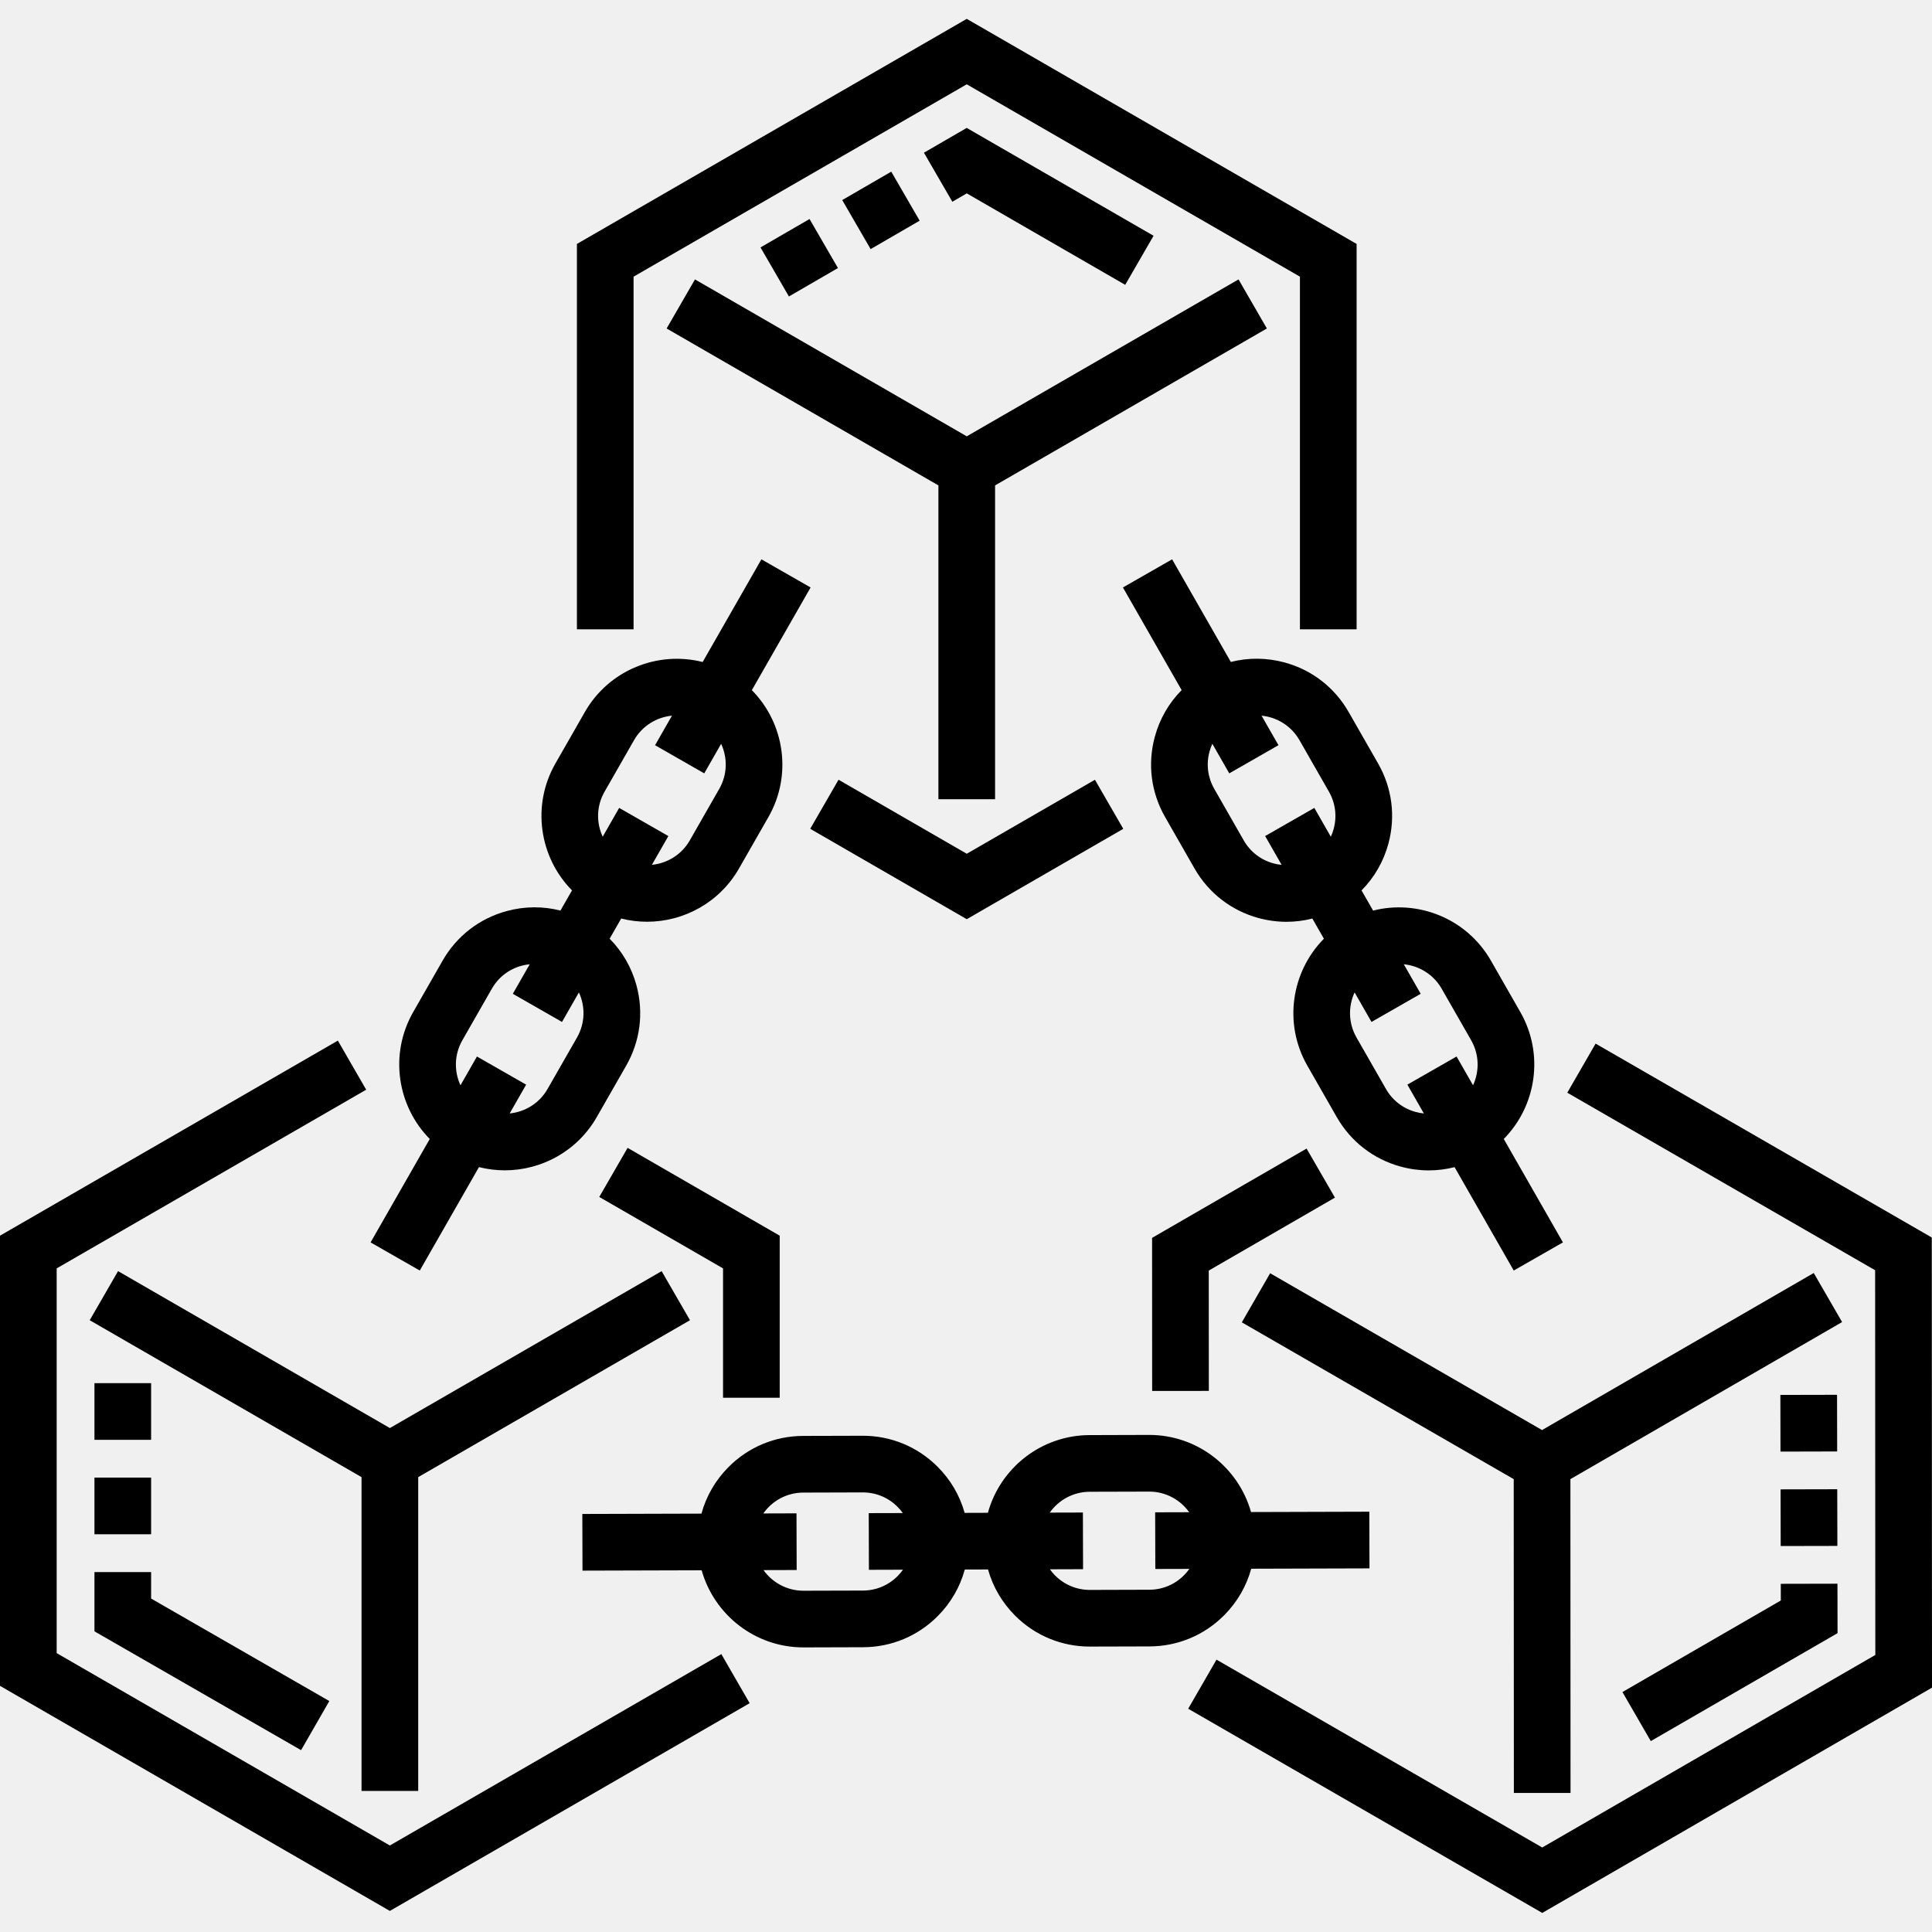
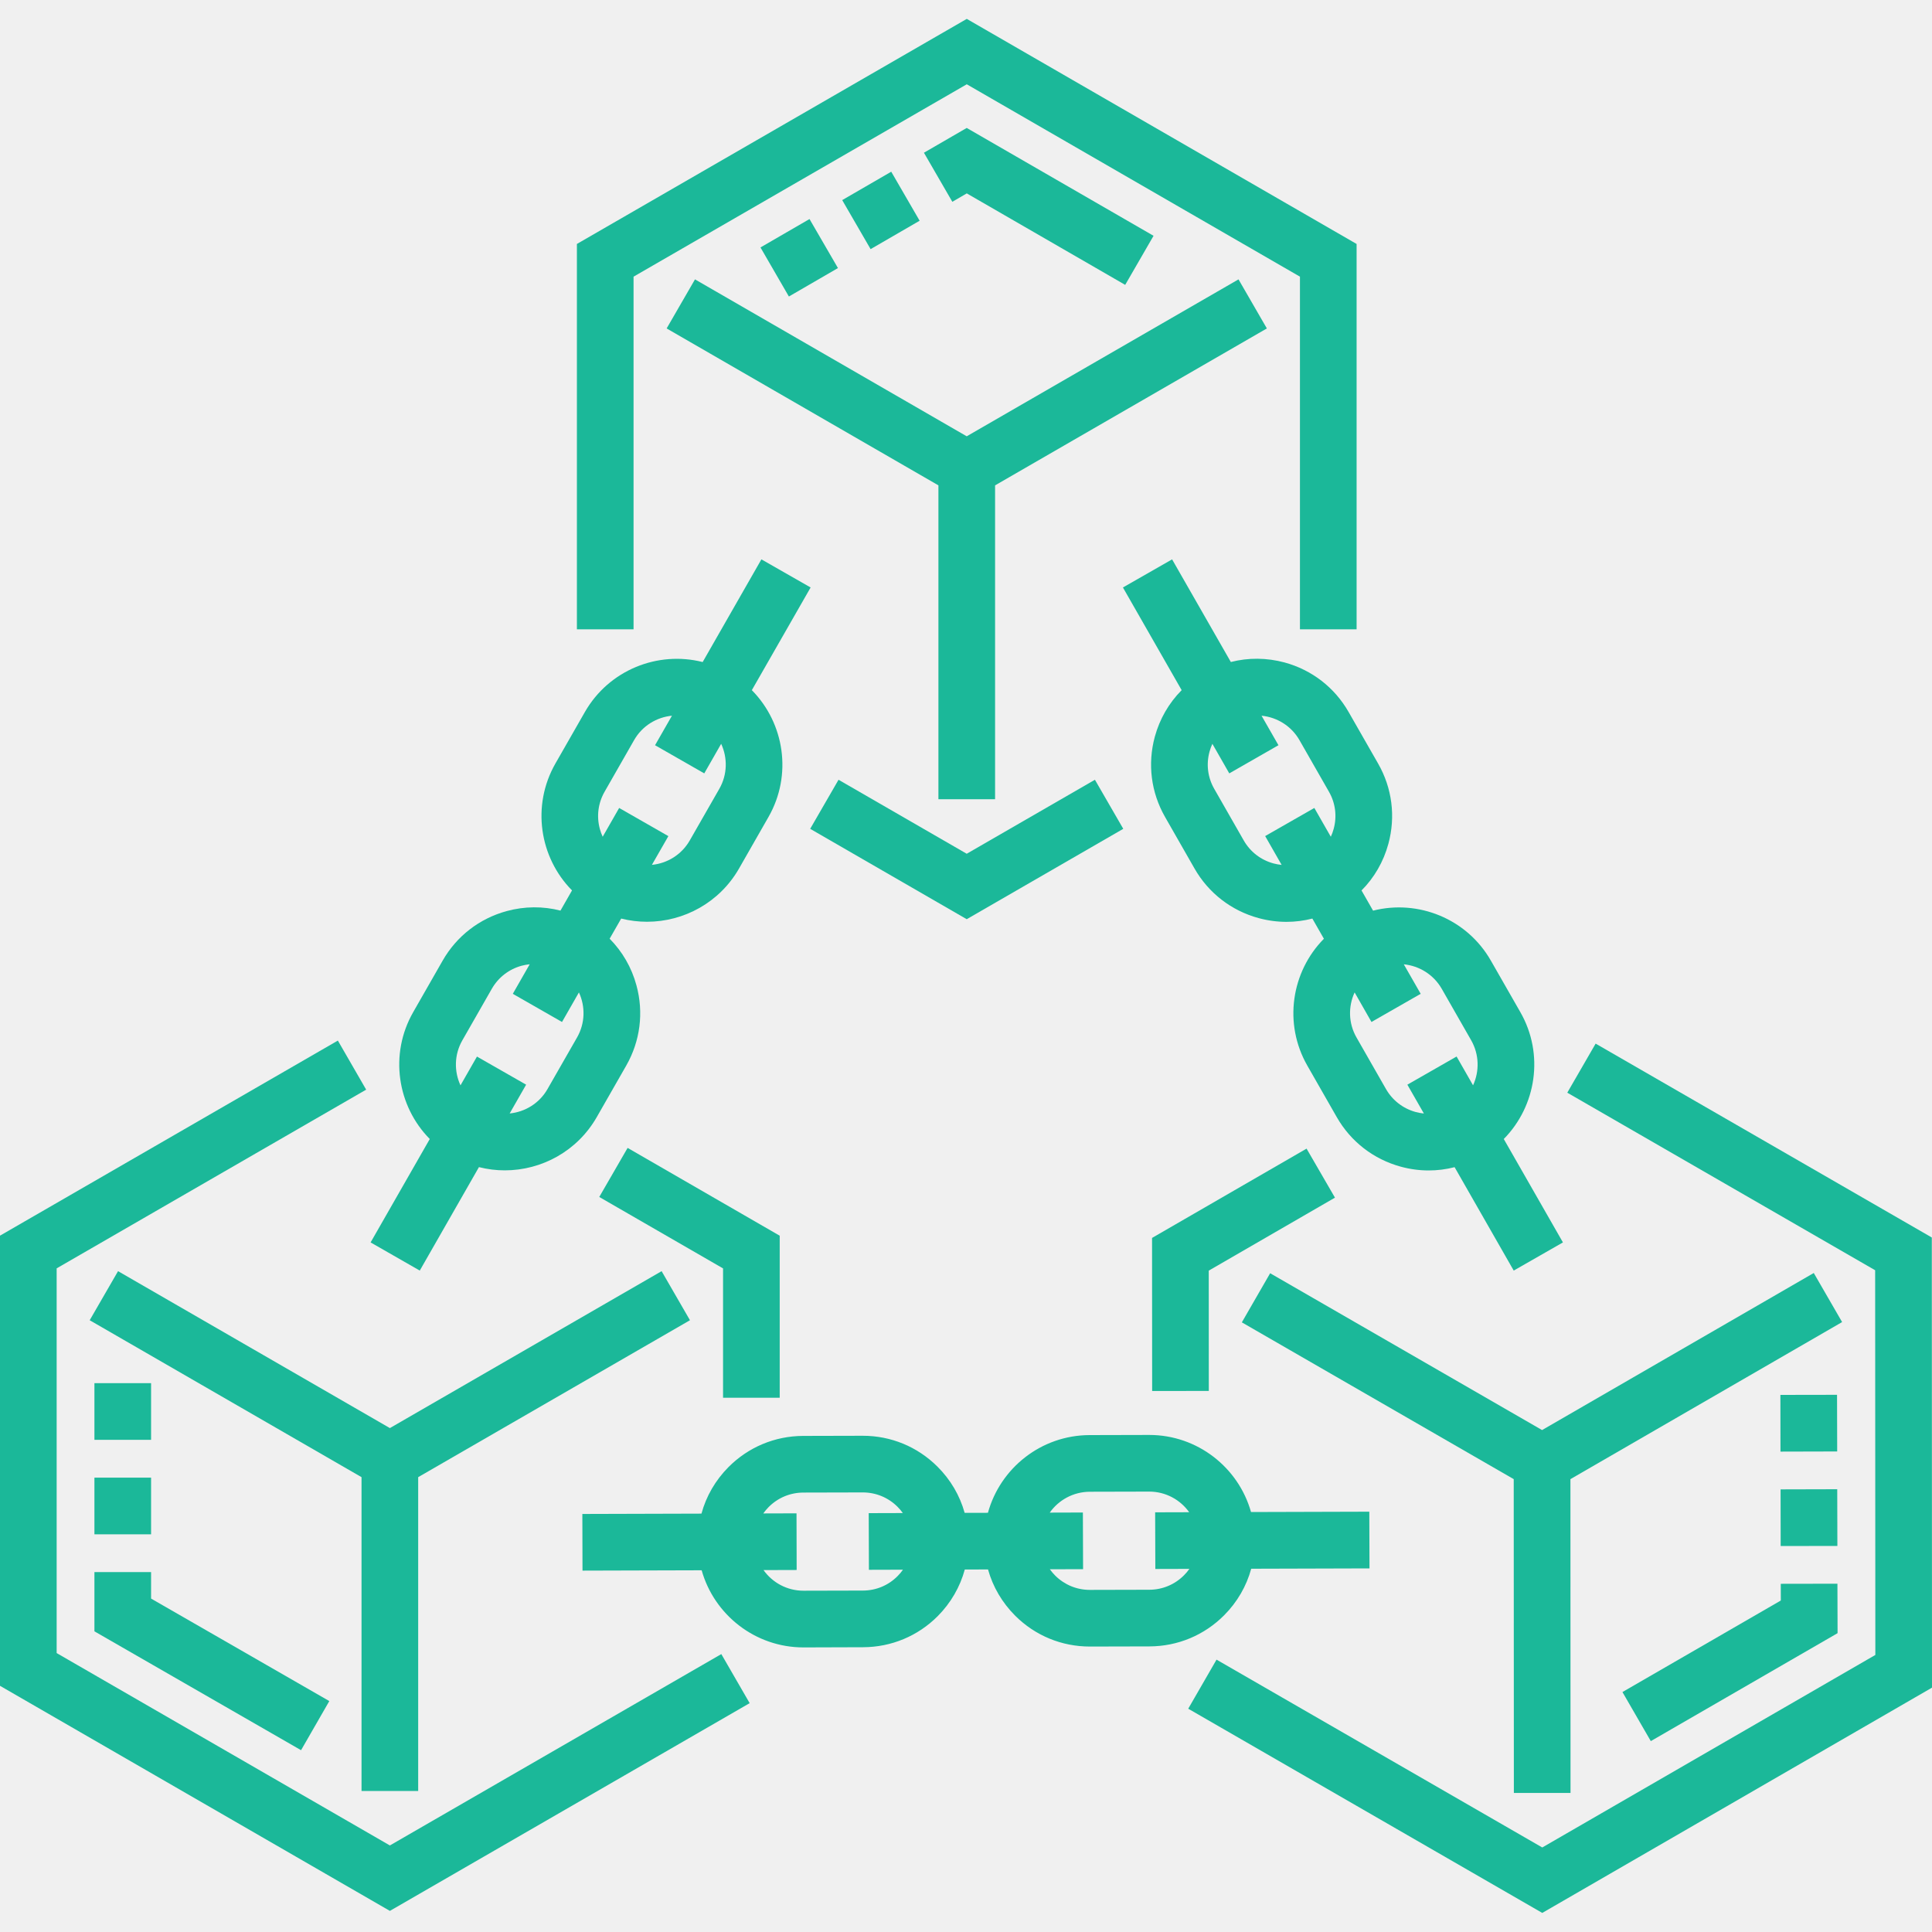
- <svg xmlns="http://www.w3.org/2000/svg" height="512pt" viewBox="0 -5 512 512" width="512pt">
-   <path d="m340.438 170.562c-4.738-1.289-9.621-1.32-14.254-.137l-15.562-27.199-13.035 7.457 15.562 27.203c-3.367 3.391-5.82 7.617-7.109 12.355-1.965 7.223-1 14.777 2.719 21.273l7.809 13.652c3.715 6.496 9.742 11.156 16.965 13.125 2.445.664 4.934.996 7.402.996 2.312 0 4.609-.293 6.852-.863l3.062 5.348c-8.625 8.727-10.781 22.469-4.398 33.625l7.809 13.652c3.719 6.496 9.742 11.156 16.965 13.121 2.445.668 4.934.996 7.402.996 2.312 0 4.613-.289 6.852-.863l15.676 27.402 13.039-7.457-15.684-27.41c8.625-8.723 10.781-22.469 4.398-33.621l-7.809-13.652c-6.383-11.156-19.324-16.262-31.215-13.25l-3.062-5.348c3.371-3.395 5.82-7.617 7.109-12.355 1.965-7.223 1-14.781-2.719-21.277l-7.809-13.648c-3.715-6.5-9.742-11.16-16.965-13.125zm41.621 86.461 7.812 13.652c2.172 3.797 2.211 8.242.5 11.938l-4.367-7.629-13.035 7.457 4.371 7.637c-.727-.07-1.453-.203-2.172-.398-3.352-.91-6.148-3.074-7.875-6.09l-7.809-13.648c-2.172-3.801-2.215-8.246-.5-11.941l4.477 7.824 13.039-7.457-4.48-7.828c4.055.398 7.867 2.688 10.039 6.484zm-33.746-47.918-13.035 7.457 4.367 7.637c-.727-.07-1.453-.203-2.172-.398-3.352-.914-6.148-3.074-7.871-6.09l-7.809-13.652c-1.727-3.016-2.176-6.523-1.262-9.875.195-.719.449-1.41.754-2.074l4.484 7.836 13.035-7.461-4.477-7.824c4.055.395 7.867 2.684 10.039 6.48l7.809 13.652c1.727 3.016 2.176 6.52 1.262 9.875-.195.719-.449 1.41-.754 2.074zm0 0" />
-   <path d="m111.246 331.707 15.684-27.41c2.258.57 4.559.852 6.844.852 9.73 0 19.199-5.066 24.367-14.102l7.812-13.648c3.715-6.496 4.68-14.055 2.715-21.277-1.289-4.738-3.742-8.961-7.109-12.355l3.062-5.348c2.262.57 4.559.852 6.844.852 9.73 0 19.199-5.066 24.371-14.102l7.809-13.652c6.383-11.152 4.227-24.895-4.398-33.621l15.57-27.211-13.035-7.457-15.57 27.211c-11.891-3.016-24.832 2.094-31.215 13.246l-7.809 13.652c-6.383 11.156-4.227 24.898 4.398 33.621l-3.062 5.352c-4.633-1.184-9.516-1.156-14.254.133-7.223 1.965-13.246 6.625-16.965 13.121l-7.809 13.652c-6.383 11.156-4.227 24.898 4.395 33.625l-15.68 27.406zm47.715-117.039c-.91-3.355-.465-6.859 1.262-9.875l7.809-13.652c2.172-3.797 5.984-6.082 10.043-6.48l-4.477 7.828 13.035 7.457 4.477-7.828c1.715 3.699 1.676 8.145-.5 11.941l-7.809 13.652c-2.176 3.797-5.984 6.086-10.043 6.48l4.363-7.625-13.035-7.461-4.367 7.637c-.309-.664-.562-1.355-.758-2.074zm-36.43 56.008 7.809-13.652c1.727-3.016 4.52-5.18 7.871-6.09.719-.195 1.445-.328 2.172-.398l-4.48 7.832 13.035 7.457 4.477-7.824c1.715 3.695 1.676 8.141-.496 11.941l-7.812 13.648c-2.172 3.801-5.984 6.086-10.039 6.484l4.363-7.629-13.035-7.457-4.363 7.629c-1.715-3.699-1.676-8.145.5-11.941zm0 0" />
-   <path d="m331.586 410.727 31.34-.09-.043-15.02-31.352.09c-3.316-11.781-14.16-20.438-26.977-20.438h-.082l-15.727.047c-12.852.035-23.688 8.766-26.941 20.59l-6.164.02c-1.285-4.605-3.746-8.824-7.23-12.285-5.289-5.258-12.301-8.152-19.758-8.152h-.082l-15.727.043c-7.484.023-14.512 2.957-19.789 8.266-3.465 3.484-5.902 7.715-7.16 12.328l-31.57.09.043 15.016 31.578-.09c3.316 11.785 14.164 20.438 26.98 20.438h.078l15.727-.047c7.484-.02 14.516-2.957 19.793-8.262 3.461-3.484 5.898-7.715 7.16-12.328l6.152-.02c1.285 4.605 3.75 8.824 7.23 12.289 5.289 5.258 12.301 8.148 19.758 8.148h.082l15.727-.043c7.484-.023 14.516-2.957 19.793-8.266 3.461-3.48 5.898-7.711 7.16-12.324zm-93.711 1.953c-2.449 2.465-5.711 3.824-9.184 3.836l-15.727.043h-.039c-4.359 0-8.23-2.156-10.59-5.465l8.789-.023-.043-15.02-8.801.027c.422-.598.895-1.164 1.422-1.691 2.449-2.465 5.711-3.824 9.184-3.836l15.727-.047h.039c3.461 0 6.715 1.344 9.168 3.785.531.523 1.008 1.086 1.434 1.684l-9.027.023.043 15.02 9.027-.027c-.422.598-.898 1.164-1.422 1.691zm66.715 3.617-15.727.047h-.039c-3.461 0-6.715-1.344-9.168-3.781-.527-.527-1.008-1.09-1.43-1.684l8.797-.027-.043-15.016-8.789.023c2.348-3.328 6.223-5.512 10.598-5.527l15.727-.043h.039c4.359 0 8.227 2.156 10.59 5.465l-9.016.027.043 15.016 9.023-.023c-.422.598-.895 1.16-1.422 1.691-2.449 2.461-5.711 3.824-9.184 3.832zm0 0" />
-   <path d="m263.707 206.805v-83.168l72.027-41.586-7.512-13.004-72.023 41.582-72.023-41.582-7.512 13.004 72.027 41.586v83.168zm0 0" />
-   <path d="m480.66 332.359-72.004 41.621-72.055-41.555-7.504 13.008 72.055 41.555.039 83.168 15.016-.004-.035-83.168 72.004-41.625zm0 0" />
-   <path d="m110.828 469.621v-83.168l72.023-41.582-7.508-13.004-72.023 41.582-72.035-41.586-7.508 13.008 72.031 41.582v83.168zm0 0" />
-   <path d="m167.902 68.32 88.297-50.98 88.297 50.98v93.449h15.02v-102.121l-103.316-59.648-103.312 59.648v102.121h15.016zm0 0" />
-   <path d="m256.199 238.594 41.477-23.945-7.508-13.004-33.969 19.609-33.977-19.617-7.508 13.004zm0 0" />
-   <path d="m103.316 484.074-88.297-50.98v-101.957l82.023-47.355-7.508-13.008-89.535 51.695v119.297l103.316 59.648 95.352-55.051-7.508-13.008zm0 0" />
-   <path d="m206.629 365.418v-42.949l-40.309-23.273-7.508 13.008 32.801 18.934v34.281zm0 0" />
-   <path d="m511.941 322.949-89.09-51.379-7.504 13.008 81.582 47.047.051 101.957-88.273 51.023-86.32-49.781-7.504 13.008 93.832 54.113 103.285-59.699zm0 0" />
-   <path d="m346.258 299.383-40.945 23.668.02 40.562 15.02-.008-.02-31.891 33.441-19.332zm0 0" />
-   <path d="m209.07 73.566-7.527-12.996 12.992-7.527 7.531 12.992zm89.121-3.082-41.984-24.238-3.824 2.219-7.531-12.996 11.34-6.57 49.512 28.582zm-67.465-9.469-7.527-12.996 12.992-7.527 7.527 12.992zm0 0" />
-   <path d="m437.477 456.41-7.516-13 41.973-24.262-.008-4.422 15.016-.031.027 13.105zm34.426-51.695-.031-15.016 15.016-.035.035 15.02zm-.055-25.027-.031-15.02 15.02-.031.031 15.016zm0 0" />
-   <path d="m79.789 458.812-54.758-31.492v-15.707h15.016v7.023l47.227 27.16zm-54.758-57.211v-15.02h15.016v15.016zm15.016-25.031h-15.016v-15.02h15.016zm0 0" />
+ <svg xmlns="http://www.w3.org/2000/svg" width="40" height="40" viewBox="0 0 40 40" fill="none">
+   <g clip-path="url(#clip0)">
+     <path d="M26.597 13.716C26.227 13.616 25.845 13.613 25.483 13.706L24.267 11.581L23.249 12.163L24.465 14.289C24.202 14.553 24.01 14.884 23.909 15.254C23.756 15.818 23.831 16.408 24.122 16.916L24.732 17.983C25.022 18.49 25.493 18.854 26.057 19.008C26.248 19.06 26.443 19.086 26.636 19.086C26.816 19.086 26.996 19.063 27.171 19.018L27.41 19.436C26.736 20.118 26.568 21.191 27.067 22.063L27.677 23.13C27.967 23.637 28.438 24.001 29.002 24.155C29.193 24.207 29.387 24.233 29.58 24.233C29.761 24.233 29.941 24.21 30.116 24.165L31.34 26.306L32.359 25.723L31.134 23.582C31.807 22.9 31.976 21.826 31.477 20.955L30.867 19.889C30.369 19.017 29.357 18.618 28.428 18.854L28.189 18.436C28.453 18.171 28.644 17.841 28.745 17.47C28.898 16.906 28.823 16.316 28.532 15.808L27.922 14.742C27.632 14.234 27.161 13.87 26.597 13.716ZM29.849 20.471L30.459 21.538C30.628 21.834 30.631 22.182 30.498 22.47L30.157 21.874L29.138 22.457L29.48 23.054C29.423 23.048 29.366 23.038 29.31 23.023C29.048 22.951 28.83 22.782 28.695 22.547L28.085 21.48C27.915 21.183 27.912 20.836 28.046 20.547L28.395 21.159L29.414 20.576L29.064 19.965C29.381 19.996 29.679 20.175 29.849 20.471ZM27.212 16.728L26.194 17.31L26.535 17.907C26.478 17.901 26.421 17.891 26.365 17.876C26.103 17.804 25.885 17.636 25.75 17.4L25.14 16.333C25.005 16.098 24.97 15.824 25.042 15.562C25.057 15.506 25.077 15.452 25.101 15.4L25.451 16.012L26.469 15.429L26.119 14.818C26.436 14.849 26.734 15.027 26.904 15.324L27.514 16.391C27.649 16.626 27.684 16.9 27.612 17.162C27.597 17.218 27.577 17.272 27.553 17.324L27.212 16.728Z" fill="#1BB899" />
+     <path d="M8.691 26.306L9.916 24.164C10.093 24.209 10.273 24.231 10.451 24.231C11.211 24.231 11.951 23.835 12.355 23.129L12.965 22.063C13.255 21.555 13.331 20.965 13.177 20.401C13.077 20.03 12.885 19.701 12.622 19.435L12.861 19.018C13.038 19.062 13.217 19.084 13.396 19.084C14.156 19.084 14.896 18.688 15.3 17.983L15.91 16.916C16.409 16.045 16.24 14.971 15.566 14.289L16.783 12.163L15.764 11.581L14.548 13.707C13.619 13.471 12.608 13.87 12.109 14.742L11.499 15.808C11.001 16.68 11.169 17.753 11.843 18.435L11.604 18.853C11.242 18.76 10.86 18.762 10.49 18.863C9.926 19.017 9.455 19.381 9.165 19.888L8.555 20.955C8.056 21.826 8.224 22.9 8.898 23.582L7.673 25.723L8.691 26.306ZM12.419 17.162C12.348 16.9 12.383 16.626 12.518 16.391L13.128 15.324C13.297 15.027 13.595 14.849 13.912 14.818L13.562 15.429L14.581 16.012L14.931 15.4C15.065 15.689 15.062 16.037 14.892 16.333L14.281 17.4C14.111 17.697 13.814 17.875 13.497 17.906L13.838 17.311L12.819 16.728L12.478 17.324C12.454 17.272 12.434 17.218 12.419 17.162ZM9.573 21.538L10.183 20.471C10.318 20.236 10.536 20.067 10.798 19.995C10.854 19.98 10.911 19.97 10.967 19.964L10.617 20.576L11.636 21.159L11.986 20.547C12.12 20.836 12.117 21.183 11.947 21.48L11.336 22.547C11.167 22.844 10.869 23.022 10.552 23.053L10.893 22.457L9.875 21.875L9.534 22.471C9.4 22.182 9.403 21.834 9.573 21.538Z" fill="#1BB899" />
+     <path d="M25.905 32.479L28.354 32.472L28.35 31.298L25.901 31.305C25.642 30.385 24.795 29.709 23.793 29.709H23.787L22.558 29.712C21.554 29.715 20.708 30.397 20.454 31.321L19.972 31.322C19.872 30.962 19.679 30.633 19.407 30.363C18.994 29.952 18.446 29.726 17.863 29.726H17.857L16.628 29.729C16.044 29.731 15.495 29.96 15.082 30.375C14.812 30.647 14.621 30.977 14.523 31.338L12.057 31.345L12.06 32.518L14.527 32.511C14.786 33.432 15.634 34.108 16.635 34.108H16.641L17.87 34.104C18.454 34.102 19.004 33.873 19.416 33.459C19.686 33.186 19.877 32.856 19.975 32.495L20.456 32.494C20.556 32.854 20.749 33.183 21.021 33.454C21.434 33.865 21.982 34.09 22.564 34.09H22.571L23.799 34.087C24.384 34.085 24.933 33.856 25.346 33.441C25.616 33.169 25.807 32.839 25.905 32.479ZM18.584 32.631C18.393 32.824 18.138 32.93 17.867 32.931L16.638 32.934H16.635C16.294 32.934 15.992 32.766 15.808 32.507L16.494 32.505L16.491 31.332L15.803 31.334C15.836 31.288 15.873 31.243 15.914 31.202C16.106 31.009 16.36 30.903 16.632 30.902L17.86 30.899H17.863C18.134 30.899 18.388 31.004 18.58 31.194C18.621 31.235 18.659 31.279 18.692 31.326L17.986 31.328L17.99 32.501L18.695 32.499C18.662 32.546 18.625 32.59 18.584 32.631ZM23.796 32.914L22.567 32.917H22.564C22.294 32.917 22.04 32.812 21.848 32.622C21.807 32.581 21.77 32.537 21.736 32.49L22.424 32.488L22.42 31.315L21.734 31.317C21.917 31.057 22.22 30.887 22.562 30.885L23.79 30.882H23.793C24.134 30.882 24.436 31.05 24.621 31.309L23.916 31.311L23.92 32.484L24.625 32.482C24.592 32.529 24.555 32.573 24.514 32.614C24.322 32.807 24.067 32.913 23.796 32.914Z" fill="#1BB899" />
+     <path d="M20.602 16.547V10.049L26.229 6.8L25.642 5.784L20.015 9.033L14.389 5.784L13.802 6.8L19.429 10.049V16.547H20.602Z" fill="#1BB899" />
+     <path d="M37.552 26.356L31.927 29.608L26.297 26.361L25.711 27.378L31.34 30.624L31.343 37.121L32.516 37.121L32.514 30.624L38.139 27.372L37.552 26.356Z" fill="#1BB899" />
+     <path d="M8.658 37.08V30.583L14.285 27.334L13.698 26.318L8.072 29.567L2.444 26.318L1.857 27.334L7.485 30.583V37.08H8.658Z" fill="#1BB899" />
+     <path d="M13.117 5.728L20.016 1.745L26.914 5.728V13.029H28.087V5.051L20.016 0.391L11.944 5.051V13.029H13.117V5.728Z" fill="#1BB899" />
+     <path d="M20.015 19.031L23.256 17.16L22.669 16.144L20.015 17.676L17.361 16.144L16.774 17.16L20.015 19.031Z" fill="#1BB899" />
+     <path d="M8.072 38.208L1.173 34.225V26.26L7.581 22.56L6.995 21.544L0 25.583V34.903L8.072 39.563L15.521 35.262L14.934 34.246L8.072 38.208Z" fill="#1BB899" />
+     <path d="M16.143 28.939V25.584L12.994 23.766L12.407 24.782L14.97 26.261V28.939H16.143Z" fill="#1BB899" />
+     <path d="M39.996 25.621L33.036 21.607L32.449 22.623L38.823 26.299L38.827 34.264L31.931 38.25L25.187 34.361L24.601 35.377L31.931 39.605L40 34.941L39.996 25.621Z" fill="#1BB899" />
+     <path d="M27.051 23.781L23.852 25.63L23.854 28.799L25.027 28.798L25.026 26.307L27.639 24.796L27.051 23.781Z" fill="#1BB899" />
+     <path d="M16.333 6.139L15.745 5.123L16.76 4.535L17.349 5.55L16.333 6.139ZM23.296 5.898L20.016 4.004L19.717 4.178L19.129 3.162L20.015 2.649L23.883 4.882L23.296 5.898ZM18.025 5.158L17.437 4.143L18.452 3.555L19.04 4.57L18.025 5.158Z" fill="#1BB899" />
+     <path d="M34.178 36.048L33.591 35.032L36.87 33.137L36.869 32.791L38.042 32.789L38.045 33.813L34.178 36.048ZM36.867 32.009L36.865 30.836L38.038 30.833L38.041 32.007L36.867 32.009ZM36.863 30.054L36.861 28.88L38.034 28.878L38.037 30.051L36.863 30.054Z" fill="#1BB899" />
+     <path d="M6.233 36.236L1.955 33.775V32.548H3.128V33.097L6.818 35.219L6.233 36.236ZM1.955 31.766V30.593H3.128V31.766L1.955 31.766ZM3.128 29.81H1.955V28.637H3.128V29.81Z" fill="#1BB899" />
+   </g>
+   <defs>
+     <clipPath id="clip0">
+       <rect width="40" height="40" fill="white" />
+     </clipPath>
+   </defs>
</svg>
